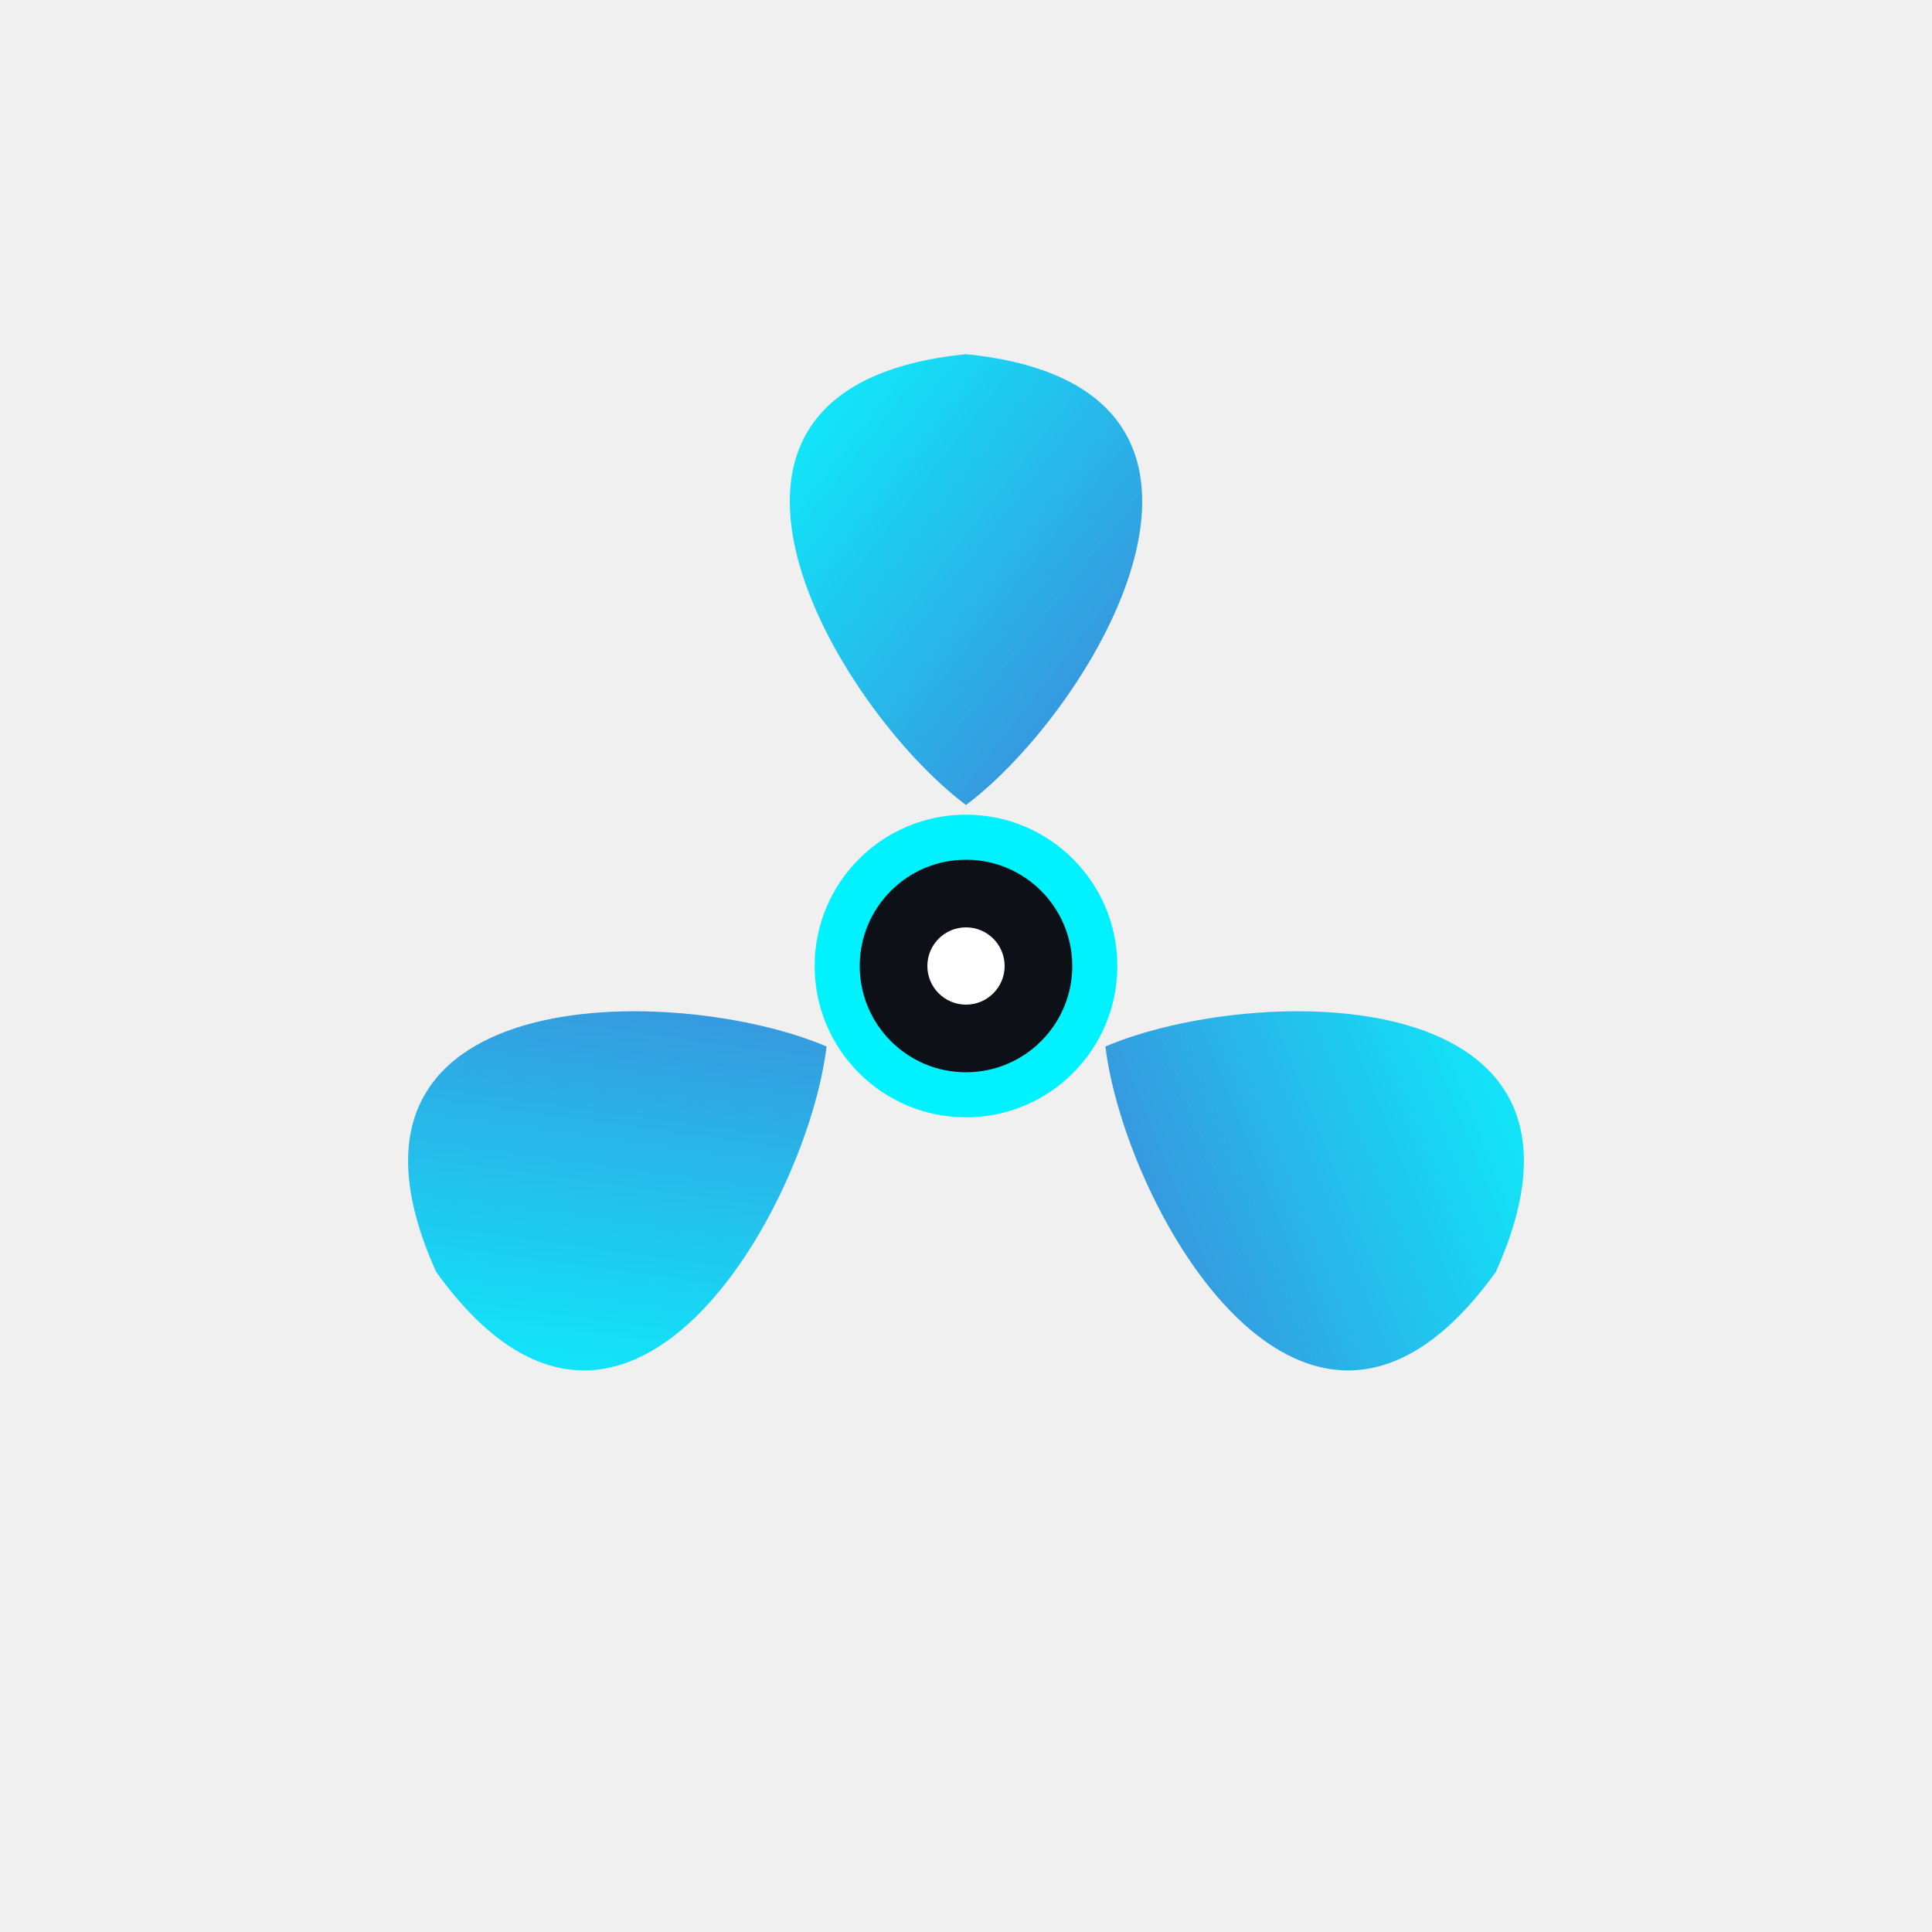
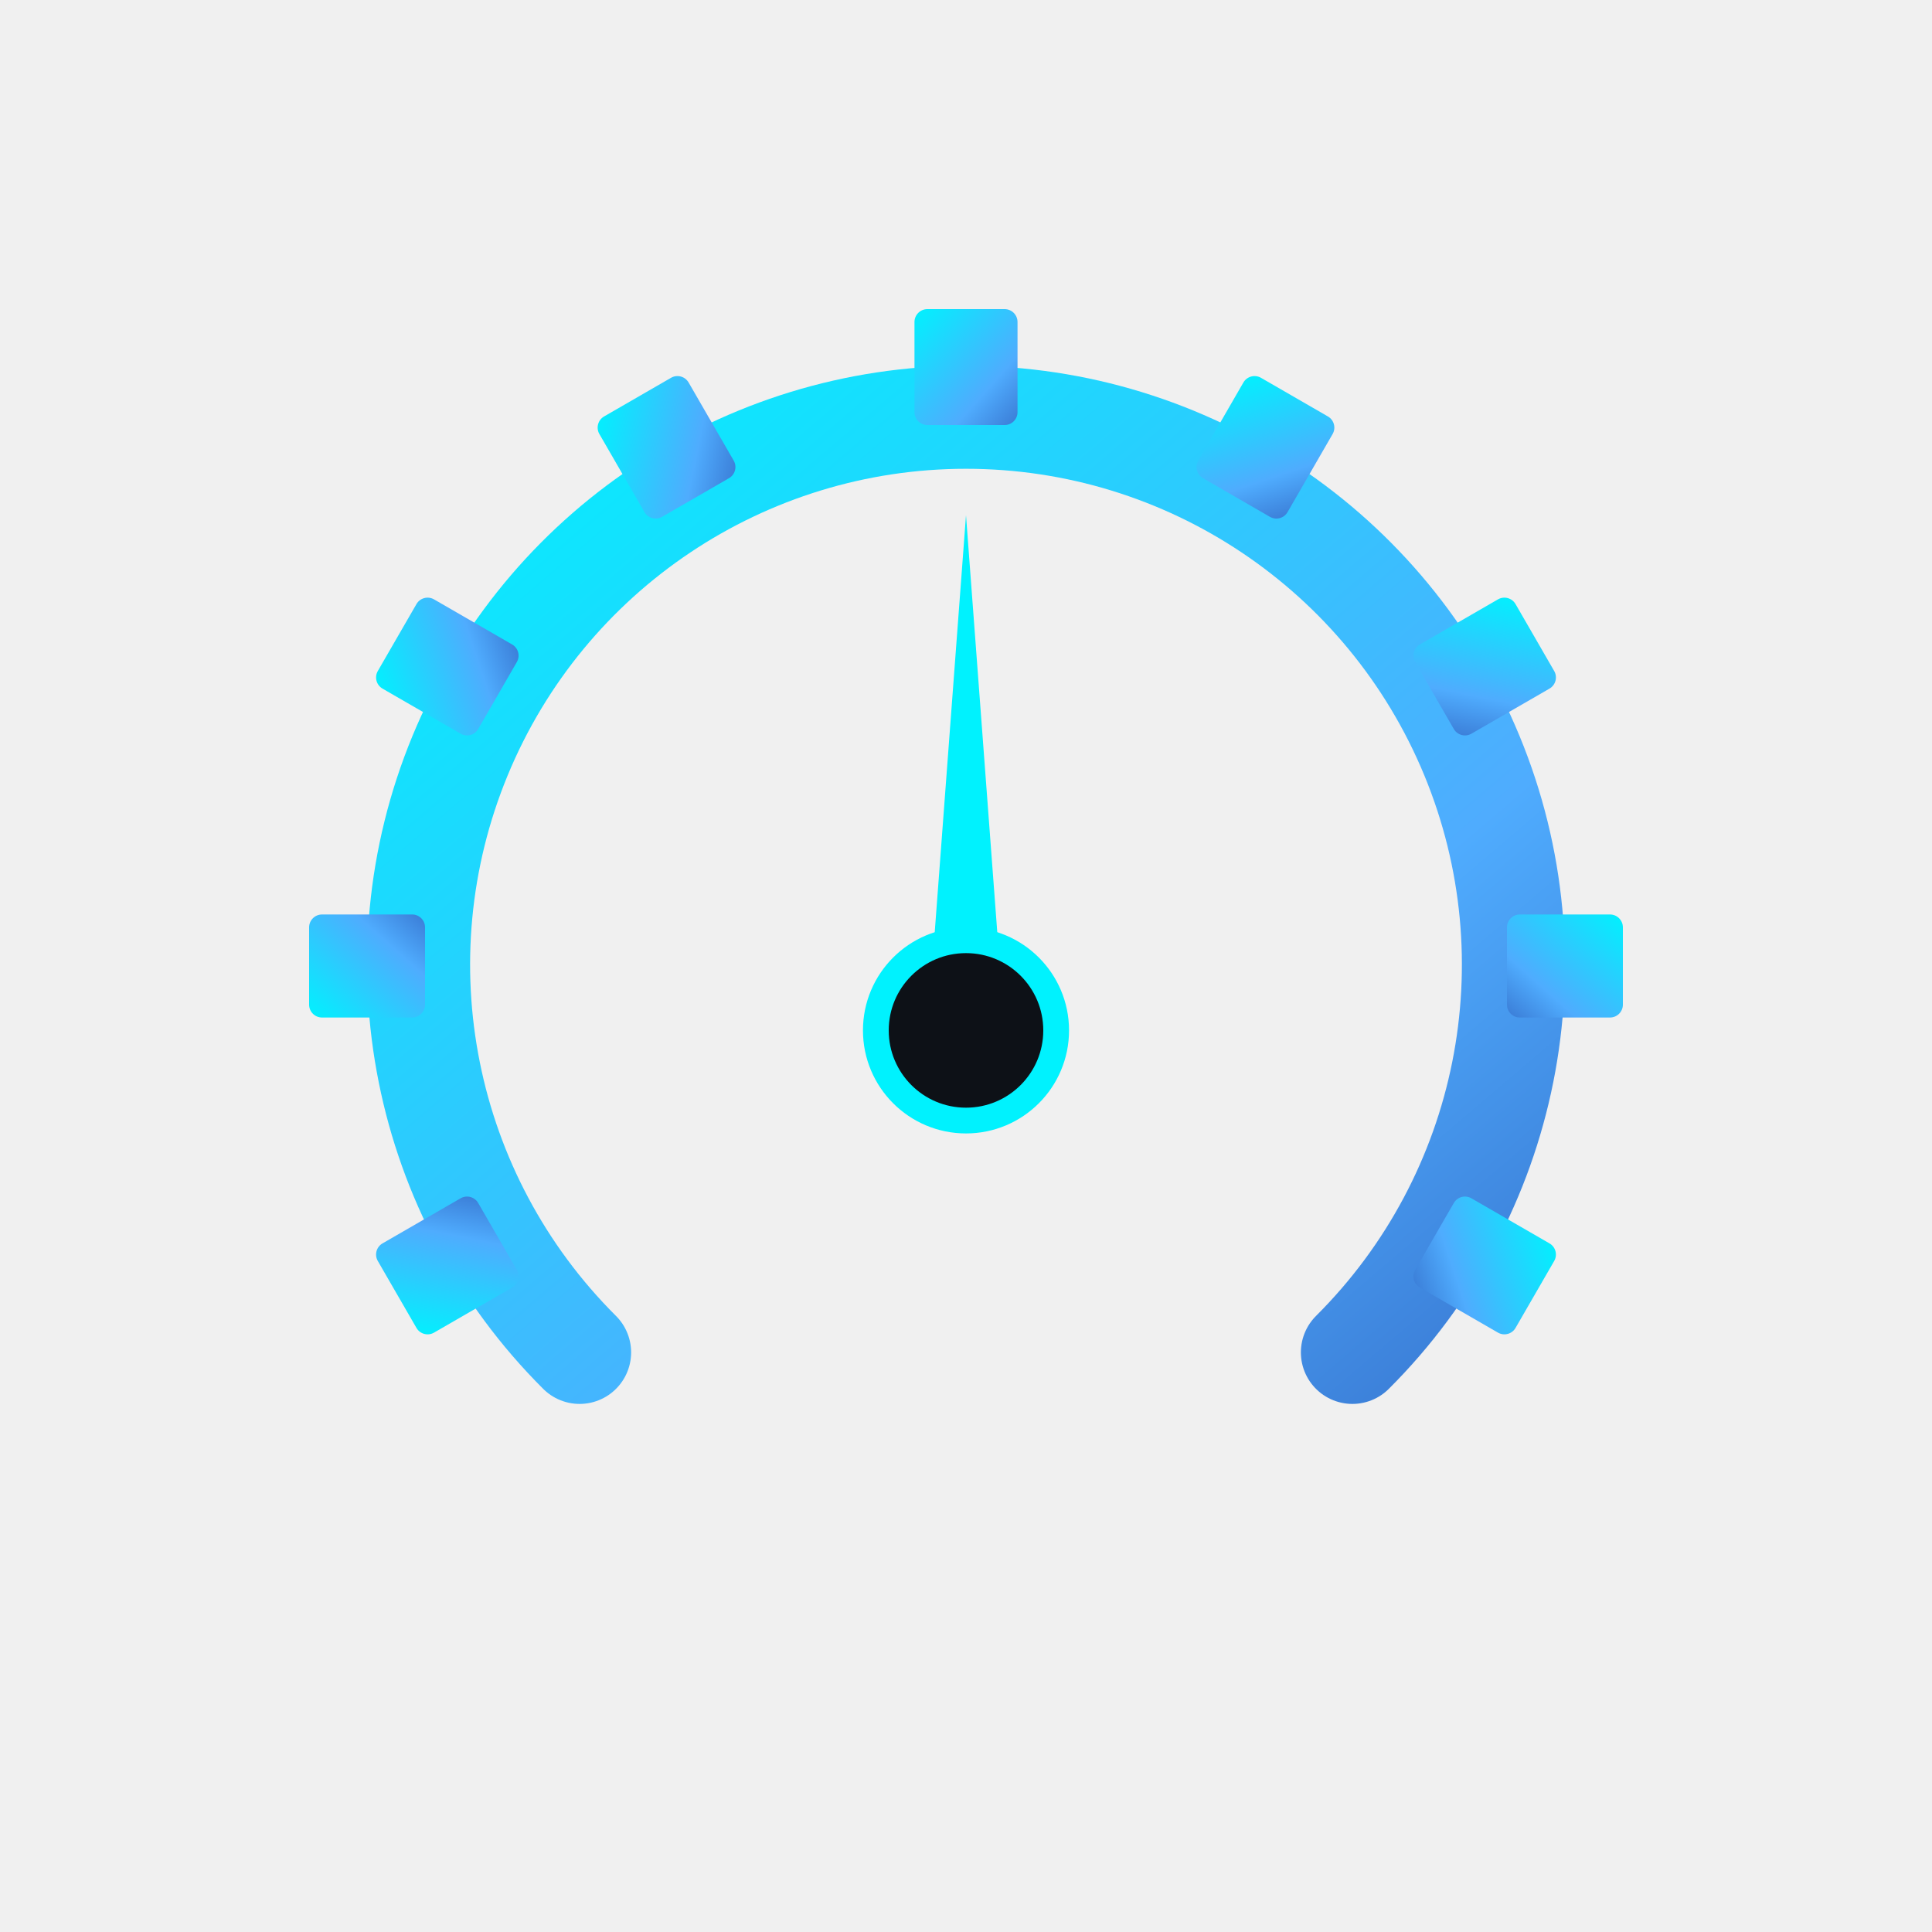
<svg xmlns="http://www.w3.org/2000/svg" viewBox="0 0 300 300">
  <defs>
-     <linearGradient id="r5-grad" x1="0%" y1="0%" x2="100%" y2="100%">
+     <linearGradient id="b2-tach" x1="0%" y1="0%" x2="100%" y2="100%">
      <stop offset="0%" stop-color="#00F2FE" />
+       <stop offset="70%" stop-color="#4FACFE" />
      <stop offset="100%" stop-color="#3A7BD5" />
    </linearGradient>
  </defs>
  <g transform="translate(150,150)">
-     <path d="M 0 -25 C 20 -40, 50 -90, 0 -95 C -50 -90, -20 -40, 0 -25 Z" fill="url(#r5-grad)" opacity="0.95" />
-     <path d="M 0 -25 C 20 -40, 50 -90, 0 -95 C -50 -90, -20 -40, 0 -25 Z" fill="url(#r5-grad)" opacity="0.95" transform="rotate(120)" />
-     <path d="M 0 -25 C 20 -40, 50 -90, 0 -95 C -50 -90, -20 -40, 0 -25 Z" fill="url(#r5-grad)" opacity="0.95" transform="rotate(240)" />
-     <circle cx="0" cy="0" r="20" fill="#0d1117" stroke="#00F2FE" stroke-width="7" />
-     <circle cx="0" cy="0" r="6" fill="#FFFFFF" />
+     <path d="M -60 60 A 85 85 0 1 1 60 60" fill="none" stroke="url(#b2-tach)" stroke-width="16" stroke-linecap="round" />
+     <g fill="url(#b2-tach)">
+       <rect x="-8" y="-102" width="16" height="18" rx="2" transform="rotate(-120)" />
+       <rect x="-8" y="-102" width="16" height="18" rx="2" transform="rotate(-90)" />
+       <rect x="-8" y="-102" width="16" height="18" rx="2" transform="rotate(-60)" />
+       <rect x="-8" y="-102" width="16" height="18" rx="2" transform="rotate(-30)" />
+       <rect x="-8" y="-102" width="16" height="18" rx="2" transform="rotate(0)" />
+       <rect x="-8" y="-102" width="16" height="18" rx="2" transform="rotate(30)" />
+       <rect x="-8" y="-102" width="16" height="18" rx="2" transform="rotate(60)" />
+       <rect x="-8" y="-102" width="16" height="18" rx="2" transform="rotate(90)" />
+       <rect x="-8" y="-102" width="16" height="18" rx="2" transform="rotate(120)" />
+     </g>
+     <polygon points="-6,10 0,-70 6,10" fill="#00F2FE" />
+     <circle cx="0" cy="10" r="14" fill="#0d1117" stroke="#00F2FE" stroke-width="4" />
  </g>
</svg>
